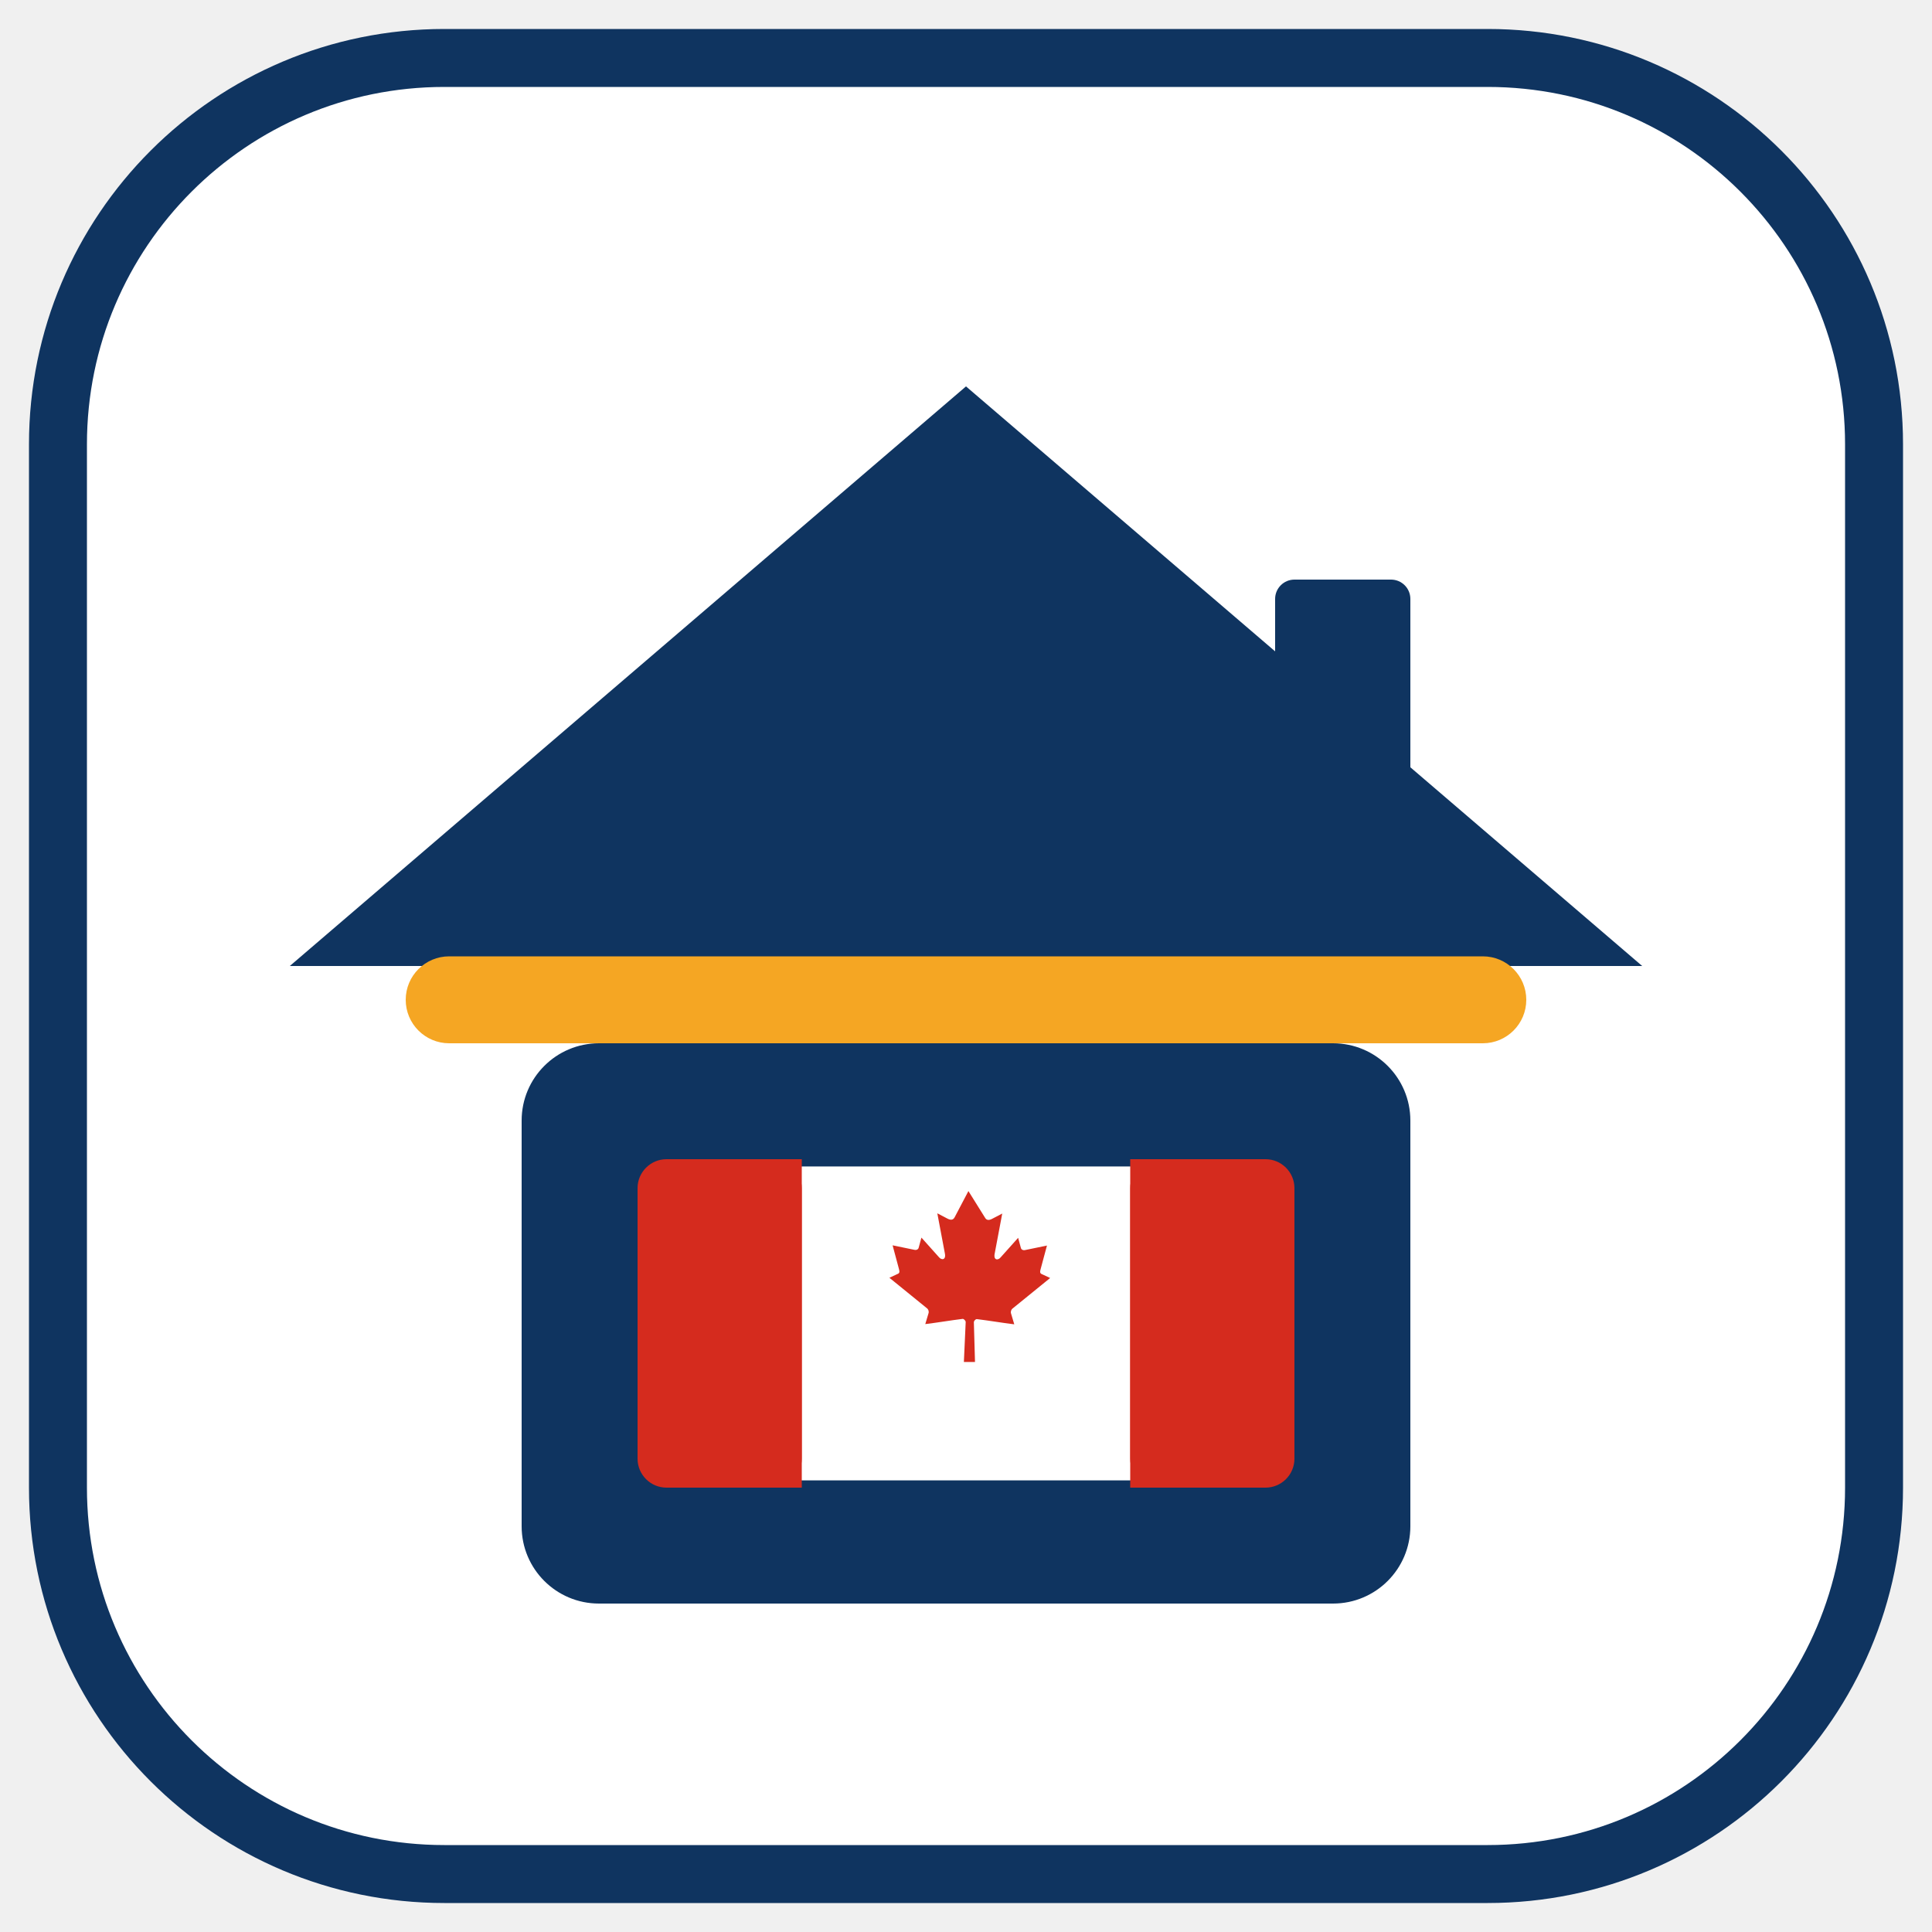
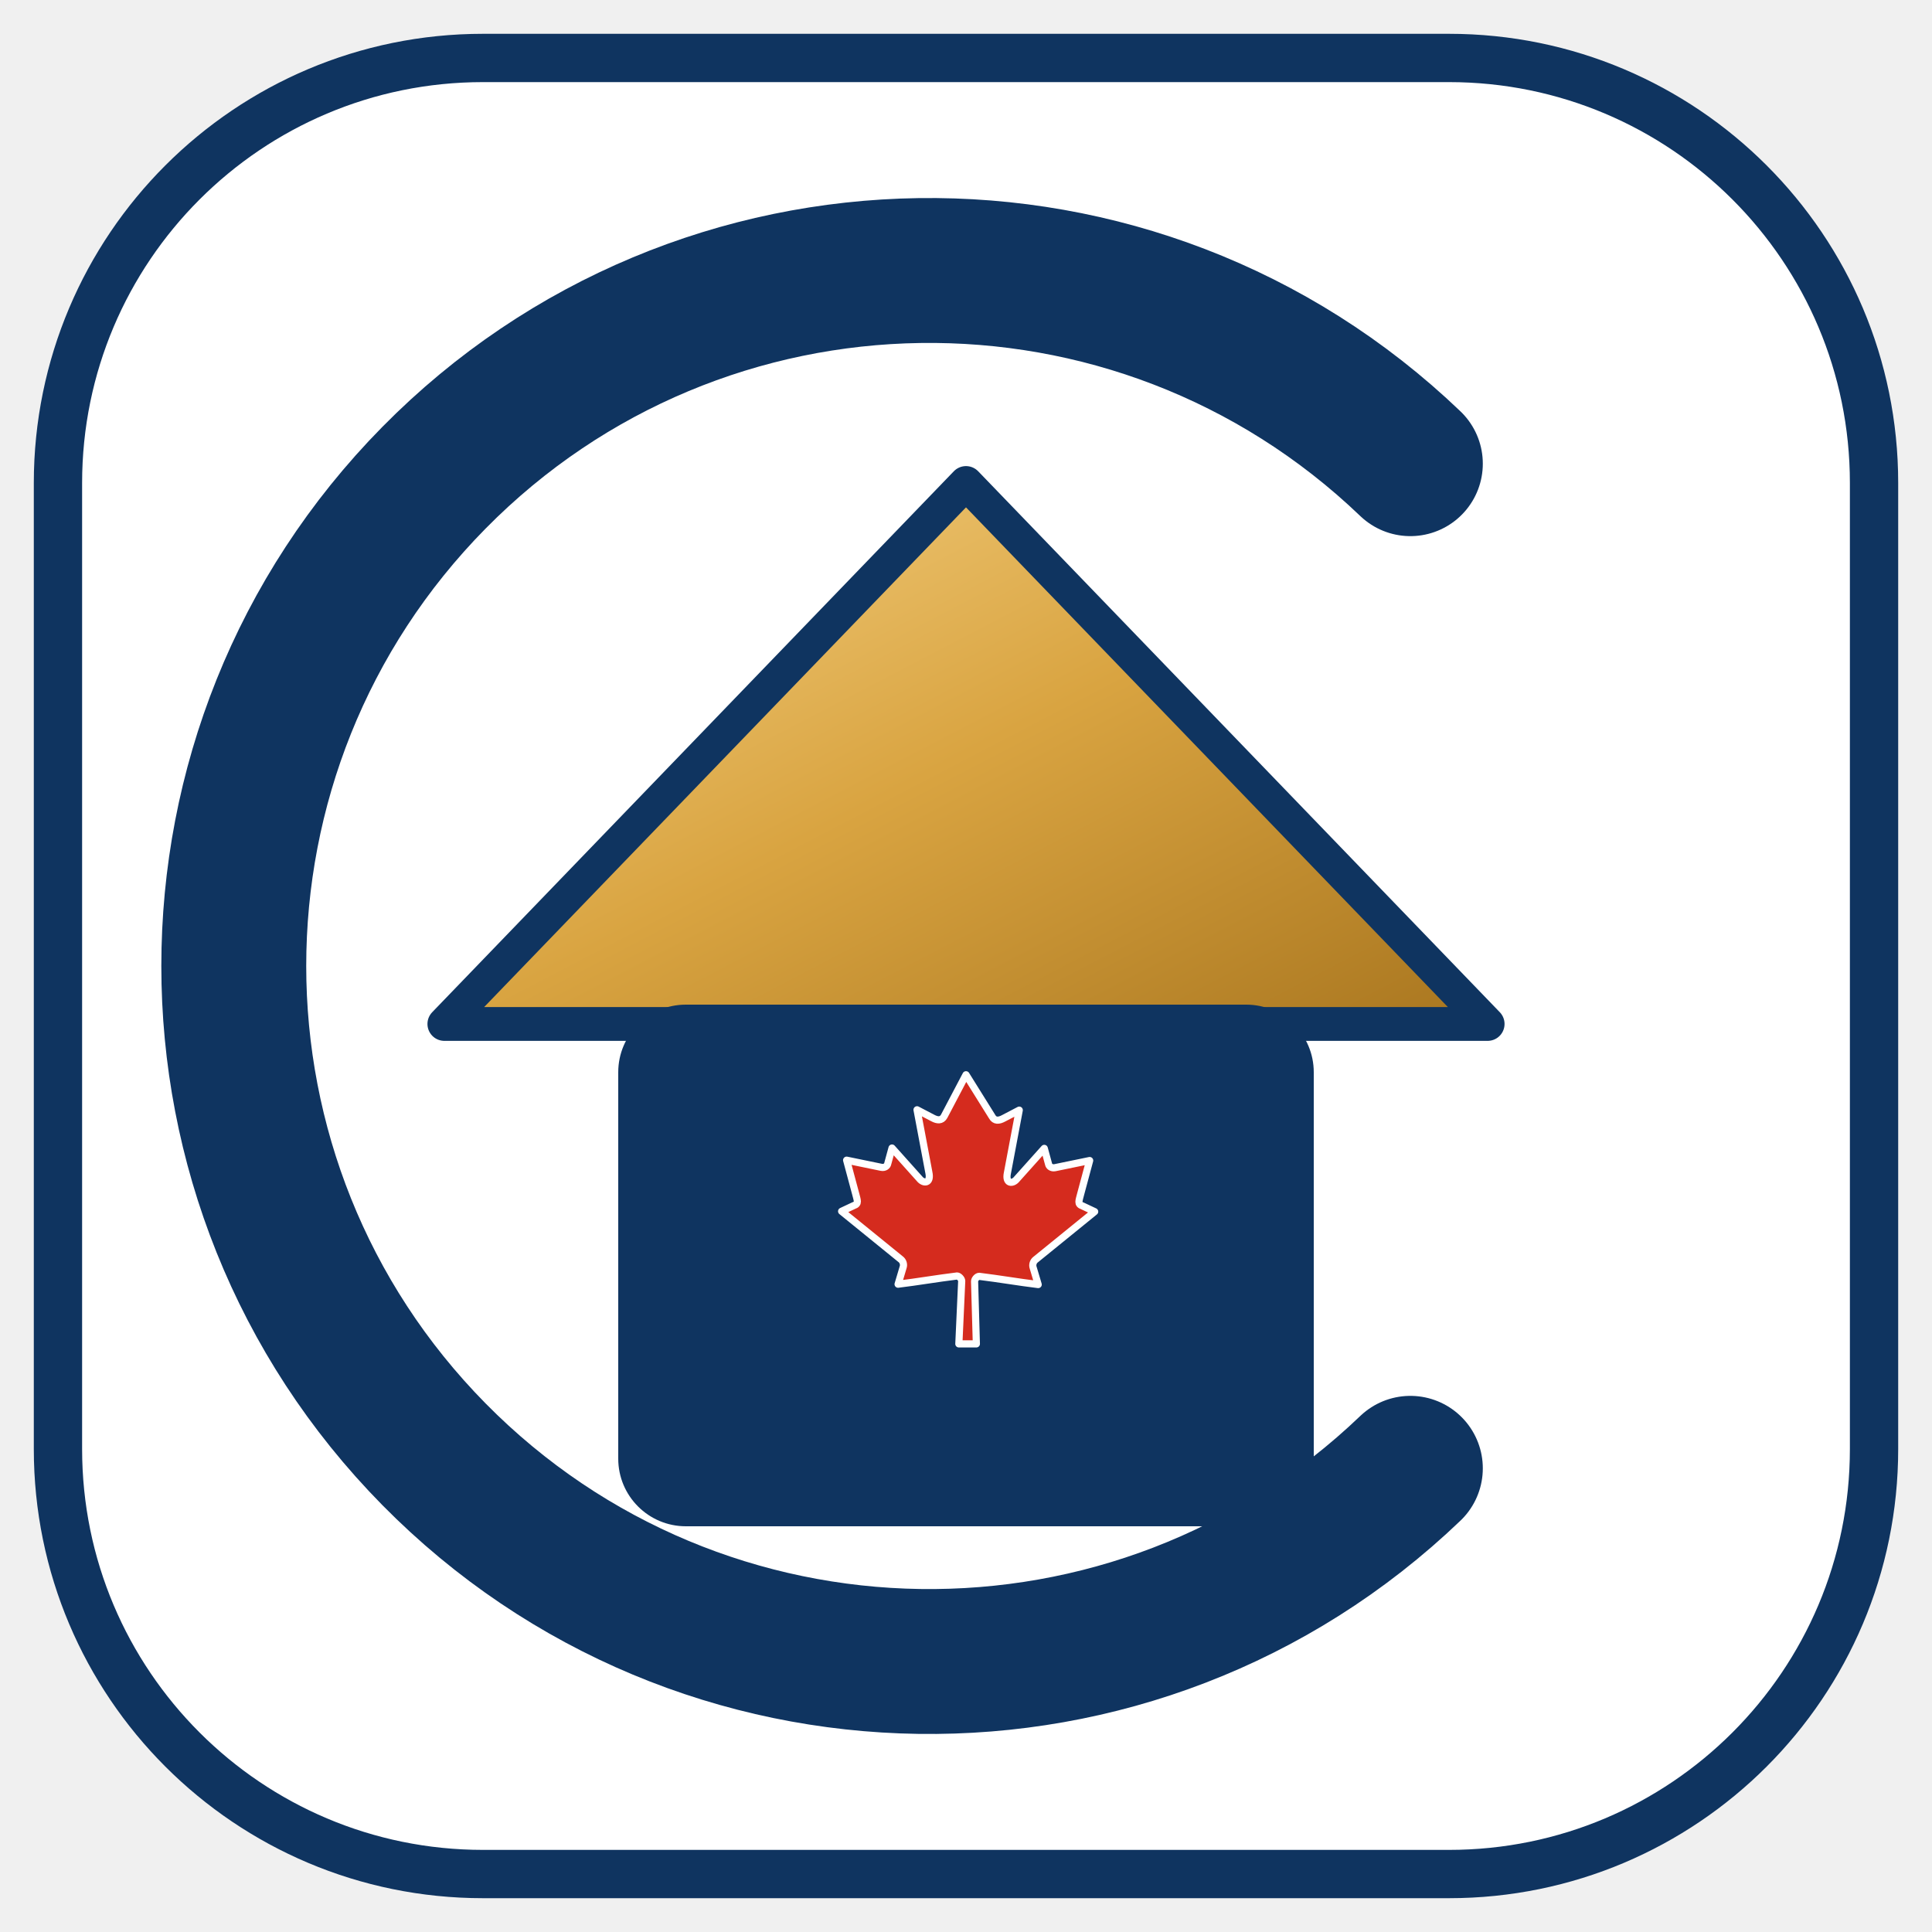
<svg xmlns="http://www.w3.org/2000/svg" viewBox="0 0 200 200" width="200" height="200" role="img" aria-label="Appraisal Canada">
-   <rect x="6" y="6" width="188" height="188" rx="40" fill="#ffffff" />
-   <rect x="6" y="6" width="188" height="188" rx="40" fill="none" stroke="#0f3460" stroke-width="6" />
-   <path d="M100 40 L170 100 L30 100 Z" fill="#0f3460" />
-   <rect x="132" y="60" width="14" height="26" rx="2" fill="#0f3460" />
-   <rect x="42" y="99" width="116" height="9" rx="4.5" fill="#f5a623" />
-   <rect x="54" y="108" width="92" height="58" rx="8" fill="#0f3460" />
-   <g>
-     <rect x="66" y="120" width="68" height="34" rx="3" fill="#ffffff" stroke="#0f3460" stroke-width="1.5" />
-     <rect x="66" y="120" width="17" height="34" rx="3" fill="#d52b1e" />
-     <rect x="72" y="120" width="11" height="34" fill="#d52b1e" />
-     <rect x="117" y="120" width="17" height="34" rx="3" fill="#d52b1e" />
-     <rect x="117" y="120" width="11" height="34" fill="#d52b1e" />
-     <g transform="translate(88.5,122.5) scale(0.235)" fill="#d52b1e">
-       <path d="M50,3.4l-6.1,11.6c-0.7,1.3-1.9,1.2-3.2,0.5l-4.4-2.3l3.3,17.5c0.7,3.2-1.5,3.2-2.6,1.8l-7.7-8.6l-1.2,4.4c-0.1,0.6-0.8,1.2-1.8,1l-9.7-2l2.5,9.3c0.5,2,1,2.9-0.5,3.4l-3.4,1.6l16.5,13.4c0.7,0.5,1,1.5,0.7,2.3l-1.4,4.7c5.7-0.7,10.8-1.6,16.5-2.3c0.5,0,1.3,0.8,1.3,1.4l-0.8,17.6h4.9l-0.5-17.5c0-0.6,0.7-1.4,1.3-1.4c5.7,0.7,10.8,1.6,16.5,2.3l-1.4-4.7c-0.3-0.8,0-1.8,0.7-2.3l16.5-13.4l-3.4-1.6c-1.5-0.5-1-1.4-0.5-3.4l2.5-9.3l-9.7,2c-1,0.2-1.7-0.4-1.8-1l-1.2-4.4l-7.7,8.6c-1.1,1.4-3.3,1.4-2.6-1.8l3.3-17.5l-4.4,2.3c-1.3,0.7-2.5,0.8-3.2-0.5z" />
-     </g>
+   <defs>
+     <linearGradient id="ac-gold" x1="0" y1="0" x2="1" y2="1">
+       <stop offset="0" stop-color="#f7d488" />
+       <stop offset="0.5" stop-color="#d9a441" />
+       <stop offset="1" stop-color="#a9761f" />
+     </linearGradient>
+   </defs>
+   <rect x="6" y="6" width="188" height="188" rx="44" fill="#ffffff" />
+   <rect x="6" y="6" width="188" height="188" rx="44" fill="none" stroke="#0f3460" stroke-width="5" />
+   <path d="M146 48 A72 72 0 1 0 146 152" fill="none" stroke="#0f3460" stroke-width="15" stroke-linecap="round" />
+   <path d="M100 50 L154 106 L46 106 Z" fill="url(#ac-gold)" />
+   <path d="M100 50 L154 106 L46 106 Z" fill="none" stroke="#0f3460" stroke-width="3.5" stroke-linejoin="round" />
+   <rect x="64" y="104" width="72" height="54" rx="7" fill="#0f3460" />
+   <g transform="translate(81.5,110) scale(0.37)" fill="#d52b1e" stroke="#ffffff" stroke-width="2" stroke-linejoin="round">
+     <path d="M50,3.4l-6.1,11.6c-0.7,1.3-1.9,1.2-3.2,0.5l-4.4-2.3l3.3,17.5c0.7,3.2-1.5,3.2-2.6,1.8l-7.7-8.6l-1.2,4.4c-0.1,0.6-0.8,1.2-1.8,1l-9.7-2l2.5,9.3c0.5,2,1,2.9-0.5,3.4l-3.4,1.6l16.5,13.4c0.7,0.5,1,1.5,0.7,2.3l-1.4,4.7c5.7-0.7,10.8-1.6,16.5-2.3c0.5,0,1.3,0.8,1.3,1.4l-0.8,17.6h4.9l-0.5-17.5c0-0.6,0.7-1.4,1.3-1.4c5.7,0.7,10.8,1.6,16.5,2.3l-1.4-4.7c-0.3-0.8,0-1.8,0.7-2.3l16.5-13.4l-3.4-1.6c-1.5-0.5-1-1.4-0.5-3.4l2.5-9.3l-9.7,2c-1,0.2-1.7-0.4-1.8-1l-1.2-4.4l-7.7,8.6c-1.1,1.4-3.3,1.4-2.6-1.8l3.3-17.5l-4.4,2.3c-1.3,0.7-2.5,0.8-3.2-0.5z" />
  </g>
</svg>
